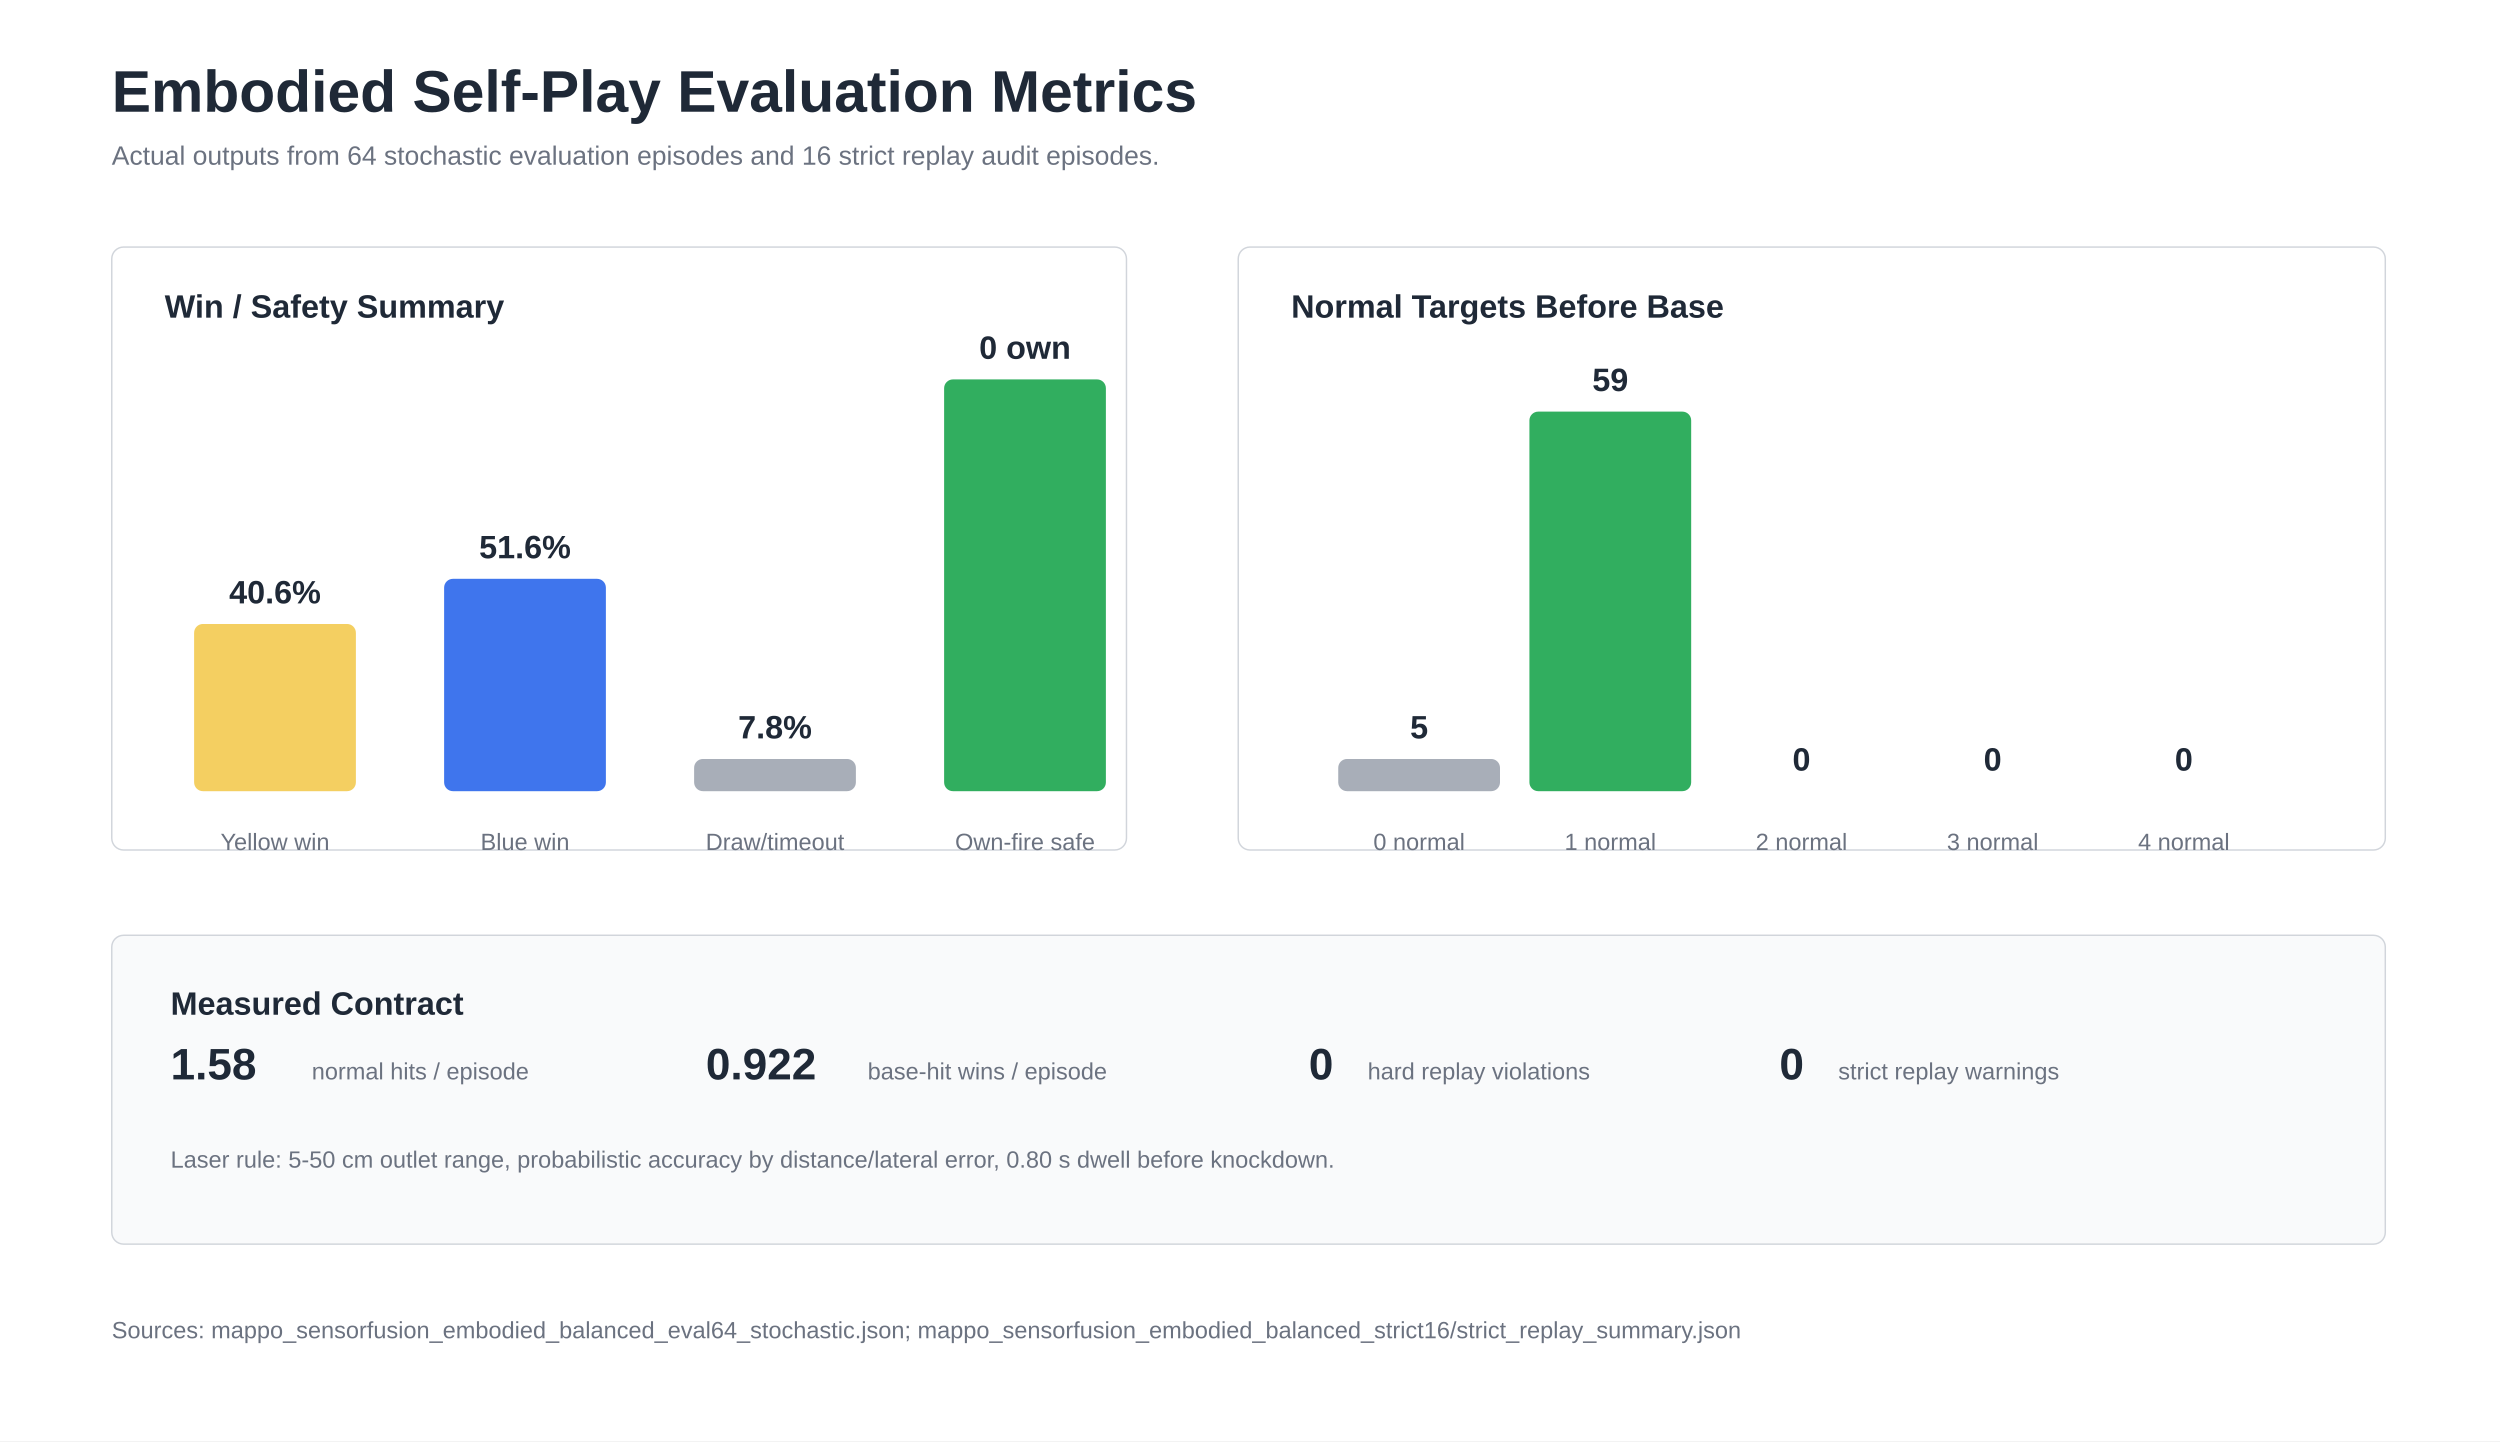
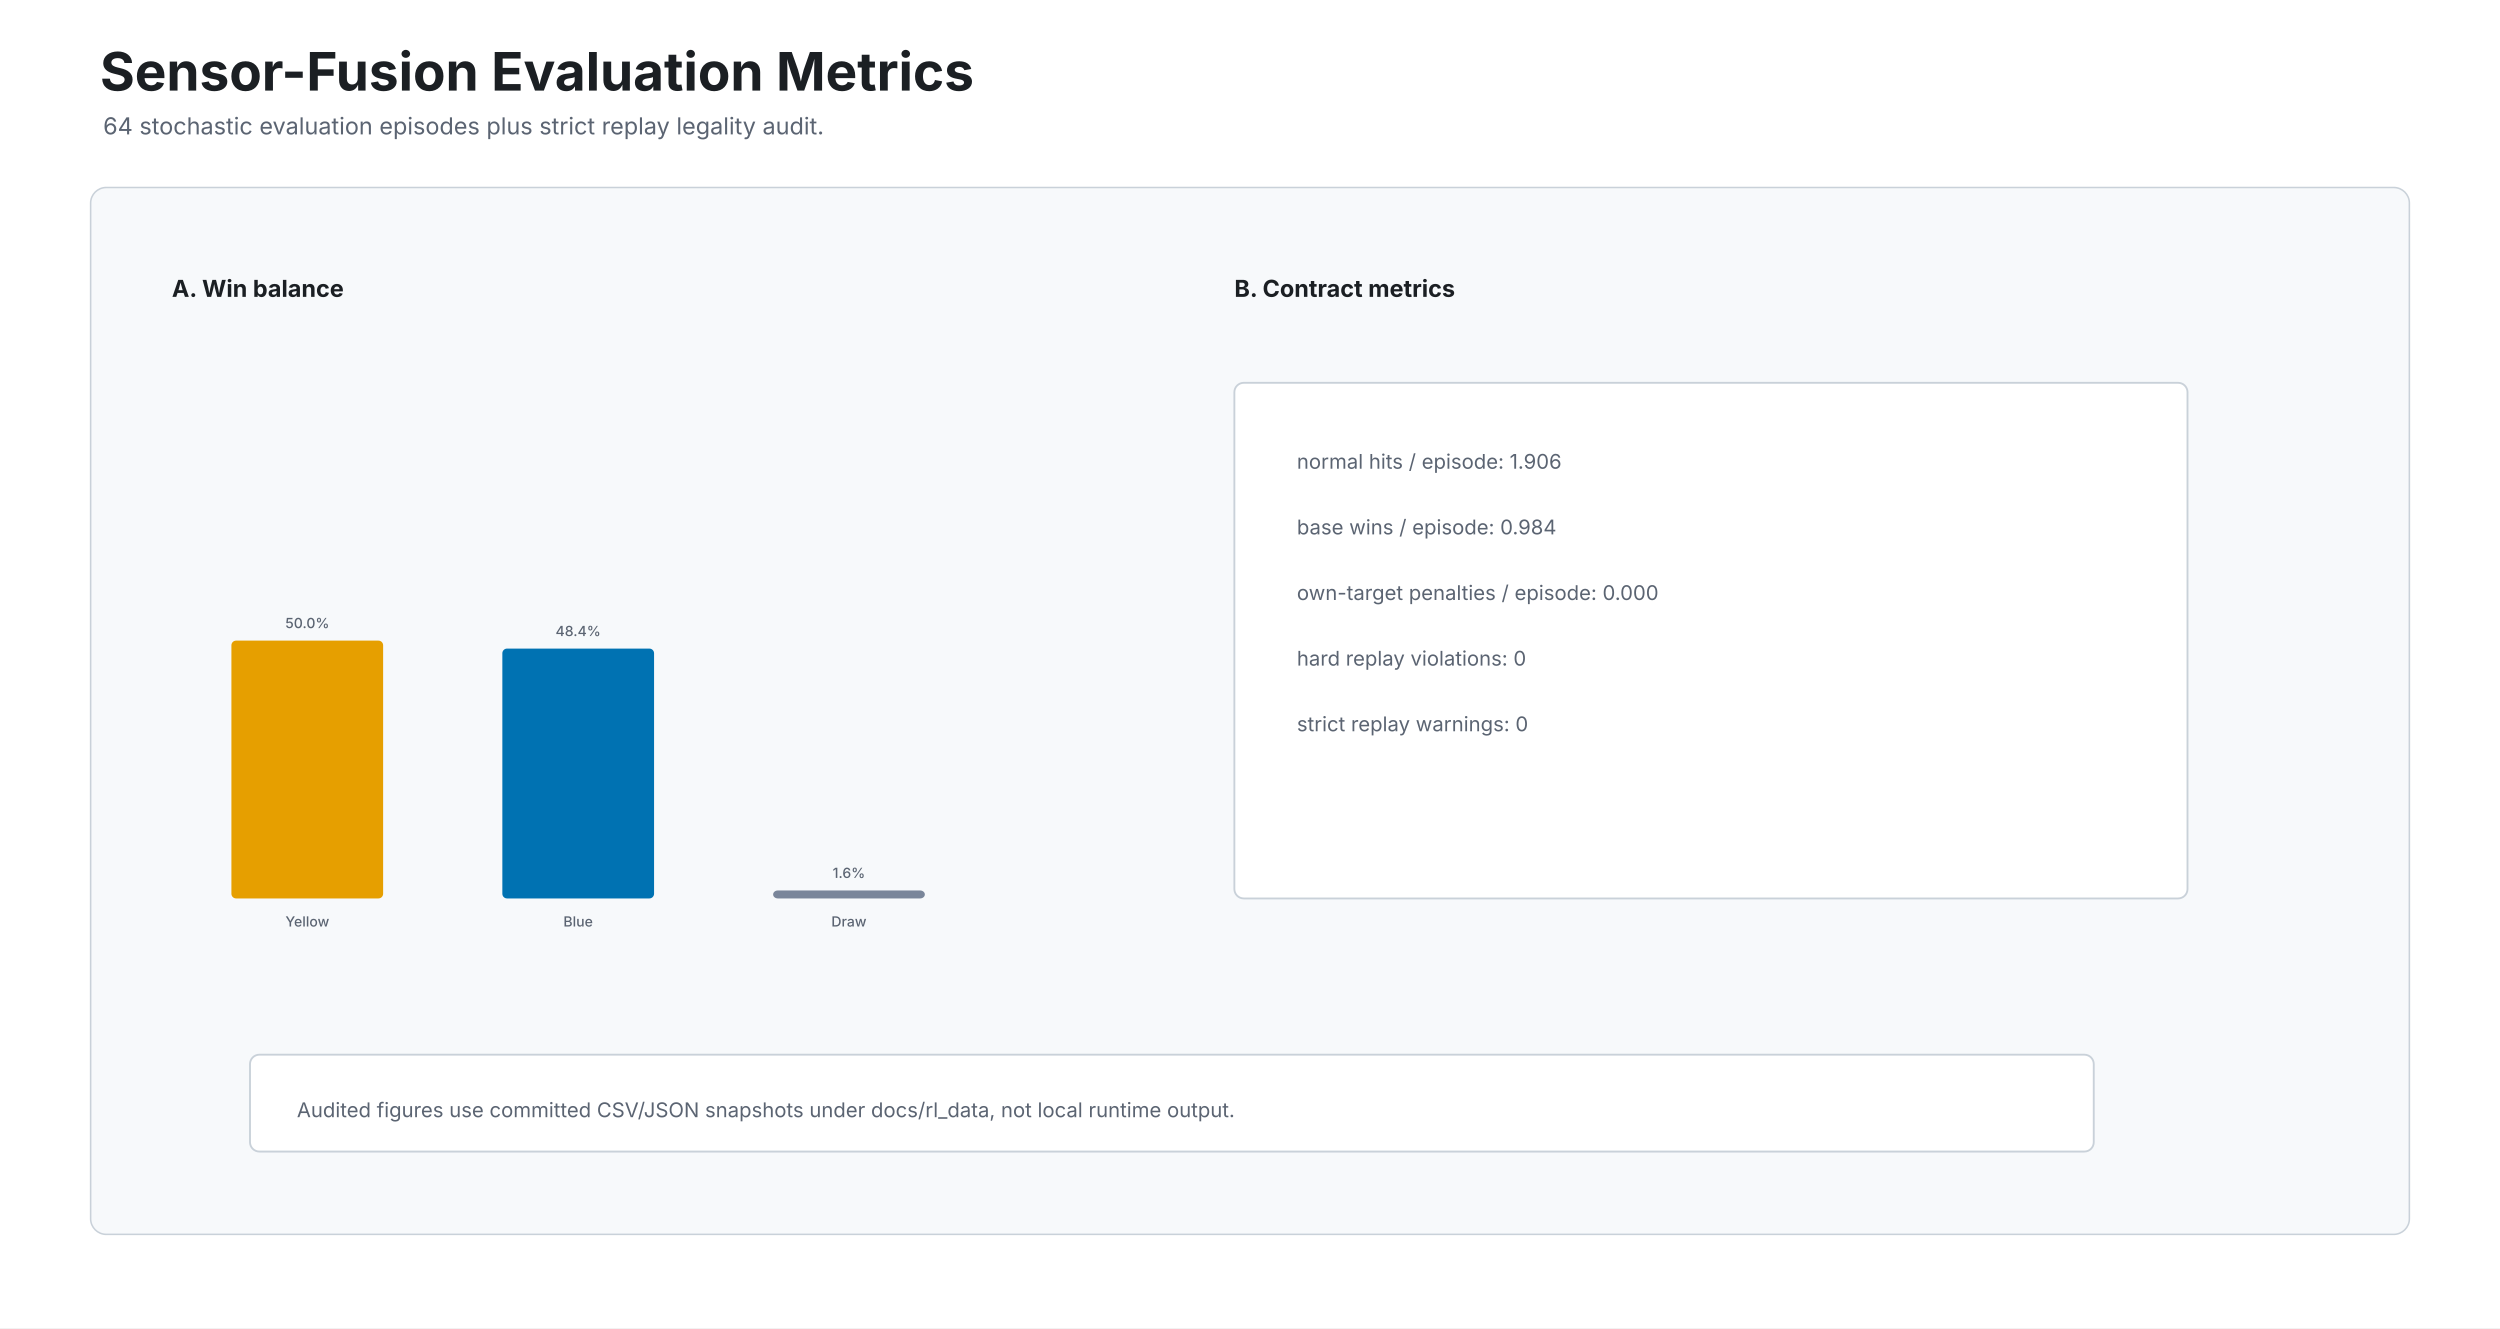
- <svg xmlns="http://www.w3.org/2000/svg" width="1700" height="980" viewBox="0 0 1700 980">
-   <style>
- .title{font:700 40px Arial;fill:#1F2937}.sub{font:18px Arial;fill:#6B7280}.h{font:700 22px Arial;fill:#1F2937}.txt{font:16px Arial;fill:#6B7280}.big{font:700 30px Arial;fill:#1F2937}
- </style>
-   <rect width="1700" height="980" fill="#FFFFFF" />
-   <text x="76" y="76" class="title">Embodied Self-Play Evaluation Metrics</text>
-   <text x="76" y="112" class="sub">Actual outputs from 64 stochastic evaluation episodes and 16 strict replay audit episodes.</text>
-   <rect x="76" y="168" width="690" height="410" rx="8" fill="#FFFFFF" stroke="#D1D5DB" />
-   <text x="112" y="216" class="h">Win / Safety Summary</text>
-   <rect x="132" y="424.3" width="110" height="113.7" rx="6" fill="#F2C94C" opacity="0.88" />
-   <text x="187" y="578" class="txt" text-anchor="middle">Yellow win</text>
-   <text x="187" y="410.3" class="h" text-anchor="middle">40.6%</text>
-   <rect x="302" y="393.6" width="110" height="144.4" rx="6" fill="#2563EB" opacity="0.88" />
-   <text x="357" y="578" class="txt" text-anchor="middle">Blue win</text>
-   <text x="357" y="379.6" class="h" text-anchor="middle">51.6%</text>
-   <rect x="472" y="516.1" width="110" height="21.9" rx="6" fill="#9CA3AF" opacity="0.88" />
-   <text x="527" y="578" class="txt" text-anchor="middle">Draw/timeout</text>
-   <text x="527" y="502.1" class="h" text-anchor="middle">7.8%</text>
-   <rect x="642" y="258.0" width="110" height="280.0" rx="6" fill="#16A34A" opacity="0.88" />
-   <text x="697" y="578" class="txt" text-anchor="middle">Own-fire safe</text>
-   <text x="697" y="244.0" class="h" text-anchor="middle">0 own</text>
-   <rect x="842" y="168" width="780" height="410" rx="8" fill="#FFFFFF" stroke="#D1D5DB" />
-   <text x="878" y="216" class="h">Normal Targets Before Base</text>
-   <rect x="910" y="516.1" width="110" height="21.9" rx="6" fill="#9CA3AF" opacity="0.88" />
-   <text x="965" y="578" class="txt" text-anchor="middle">0 normal</text>
-   <text x="965" y="502.1" class="h" text-anchor="middle">5</text>
-   <rect x="1040" y="279.9" width="110" height="258.1" rx="6" fill="#16A34A" opacity="0.88" />
-   <text x="1095" y="578" class="txt" text-anchor="middle">1 normal</text>
-   <text x="1095" y="265.9" class="h" text-anchor="middle">59</text>
-   <rect x="1170" y="538.0" width="110" height="0.0" rx="6" fill="#16A34A" opacity="0.88" />
-   <text x="1225" y="578" class="txt" text-anchor="middle">2 normal</text>
-   <text x="1225" y="524.0" class="h" text-anchor="middle">0</text>
-   <rect x="1300" y="538.0" width="110" height="0.0" rx="6" fill="#9CA3AF" opacity="0.88" />
-   <text x="1355" y="578" class="txt" text-anchor="middle">3 normal</text>
-   <text x="1355" y="524.0" class="h" text-anchor="middle">0</text>
-   <rect x="1430" y="538.0" width="110" height="0.0" rx="6" fill="#9CA3AF" opacity="0.88" />
-   <text x="1485" y="578" class="txt" text-anchor="middle">4 normal</text>
-   <text x="1485" y="524.0" class="h" text-anchor="middle">0</text>
-   <rect x="76" y="636" width="1546" height="210" rx="8" fill="#F9FAFB" stroke="#D1D5DB" />
-   <text x="116" y="690" class="h">Measured Contract</text>
-   <text x="116" y="734" class="big">1.58</text>
-   <text x="212" y="734" class="txt">normal hits / episode</text>
-   <text x="480" y="734" class="big">0.922</text>
-   <text x="590" y="734" class="txt">base-hit wins / episode</text>
-   <text x="890" y="734" class="big">0</text>
-   <text x="930" y="734" class="txt">hard replay violations</text>
-   <text x="1210" y="734" class="big">0</text>
-   <text x="1250" y="734" class="txt">strict replay warnings</text>
-   <text x="116" y="794" class="txt">Laser rule: 5-50 cm outlet range, probabilistic accuracy by distance/lateral error, 0.80 s dwell before knockdown.</text>
-   <text x="76" y="910" class="txt">Sources: mappo_sensorfusion_embodied_balanced_eval64_stochastic.json; mappo_sensorfusion_embodied_balanced_strict16/strict_replay_summary.json</text>
+ <svg xmlns="http://www.w3.org/2000/svg" width="1600" height="850" viewBox="0 0 1600 850">
+   <defs>
+     <marker id="arrowGray" markerWidth="9" markerHeight="9" refX="8" refY="4.5" orient="auto">
+       <path d="M0 0 L9 4.5 L0 9 Z" fill="#7A869A" />
+     </marker>
+     <marker id="arrowBlue" markerWidth="9" markerHeight="9" refX="8" refY="4.5" orient="auto">
+       <path d="M0 0 L9 4.5 L0 9 Z" fill="#0072B2" />
+     </marker>
+     <marker id="arrowGreen" markerWidth="9" markerHeight="9" refX="8" refY="4.5" orient="auto">
+       <path d="M0 0 L9 4.5 L0 9 Z" fill="#009E73" />
+     </marker>
+     <style>
+       text{font-family:Inter,Arial,Helvetica,sans-serif}
+       .title{font-size:34px;font-weight:700;fill:#1B1F23}
+       .subtitle{font-size:15px;font-weight:400;fill:#5B6472}
+       .label{font-size:15px;font-weight:650;fill:#1B1F23}
+       .body{font-size:13px;font-weight:400;fill:#5B6472}
+       .small{font-size:11px;font-weight:400;fill:#5B6472}
+       .tiny{font-size:9px;font-weight:500;fill:#5B6472}
+       .panel{fill:#fff;stroke:#C9D1D9;stroke-width:1.2}
+       .soft{fill:#F7F9FB;stroke:#C9D1D9;stroke-width:1}
+       .grid{stroke:#E6EBF0;stroke-width:1}
+       .axis{stroke:#1B1F23;stroke-width:1.1}
+       .wire{fill:none;stroke:#7A869A;stroke-width:1.8;marker-end:url(#arrowGray)}
+       .wireBlue{fill:none;stroke:#0072B2;stroke-width:2;marker-end:url(#arrowBlue)}
+       .wireGreen{fill:none;stroke:#009E73;stroke-width:2;marker-end:url(#arrowGreen)}
+       .dash{stroke-dasharray:6 6}
+     </style>
+   </defs>
+   <rect width="1600" height="850" fill="#FFFFFF" />
+   <text class="title" x="64" y="58">Sensor-Fusion Evaluation Metrics</text>
+   <text class="subtitle" x="66" y="86">64 stochastic evaluation episodes plus strict replay legality audit.</text>
+   <rect class="soft" x="58.0" y="120.0" width="1484.0" height="670.0" rx="10.0" />
+   <text class="label" x="110.0" y="190.0" text-anchor="start">A. Win balance</text>
+   <rect x="148.1" y="410.0" width="97.1" height="165.0" rx="3" fill="#E69F00" />
+   <text class="tiny" x="196.7" y="402.0" text-anchor="middle">50.0%</text>
+   <text class="tiny" x="196.7" y="593.0" text-anchor="middle">Yellow</text>
+   <rect x="321.5" y="415.1" width="97.1" height="159.9" rx="3" fill="#0072B2" />
+   <text class="tiny" x="370.0" y="407.1" text-anchor="middle">48.4%</text>
+   <text class="tiny" x="370.0" y="593.0" text-anchor="middle">Blue</text>
+   <rect x="494.8" y="569.9" width="97.1" height="5.1" rx="3" fill="#7A869A" />
+   <text class="tiny" x="543.3" y="561.9" text-anchor="middle">1.6%</text>
+   <text class="tiny" x="543.3" y="593.0" text-anchor="middle">Draw</text>
+   <text class="label" x="790.0" y="190.0" text-anchor="start">B. Contract metrics</text>
+   <rect class="panel" x="790.0" y="245.0" width="610.0" height="330.0" rx="6.0" />
+   <text class="body" x="830.0" y="300.0" text-anchor="start">normal hits / episode: 1.906</text>
+   <text class="body" x="830.0" y="342.0" text-anchor="start">base wins / episode: 0.984</text>
+   <text class="body" x="830.0" y="384.0" text-anchor="start">own-target penalties / episode: 0.000</text>
+   <text class="body" x="830.0" y="426.0" text-anchor="start">hard replay violations: 0</text>
+   <text class="body" x="830.0" y="468.0" text-anchor="start">strict replay warnings: 0</text>
+   <rect class="panel" x="160.0" y="675.0" width="1180.0" height="62.0" rx="6.0" />
+   <text class="body" x="190.0" y="715.0" text-anchor="start">Audited figures use committed CSV/JSON snapshots under docs/rl_data, not local runtime output.</text>
</svg>
